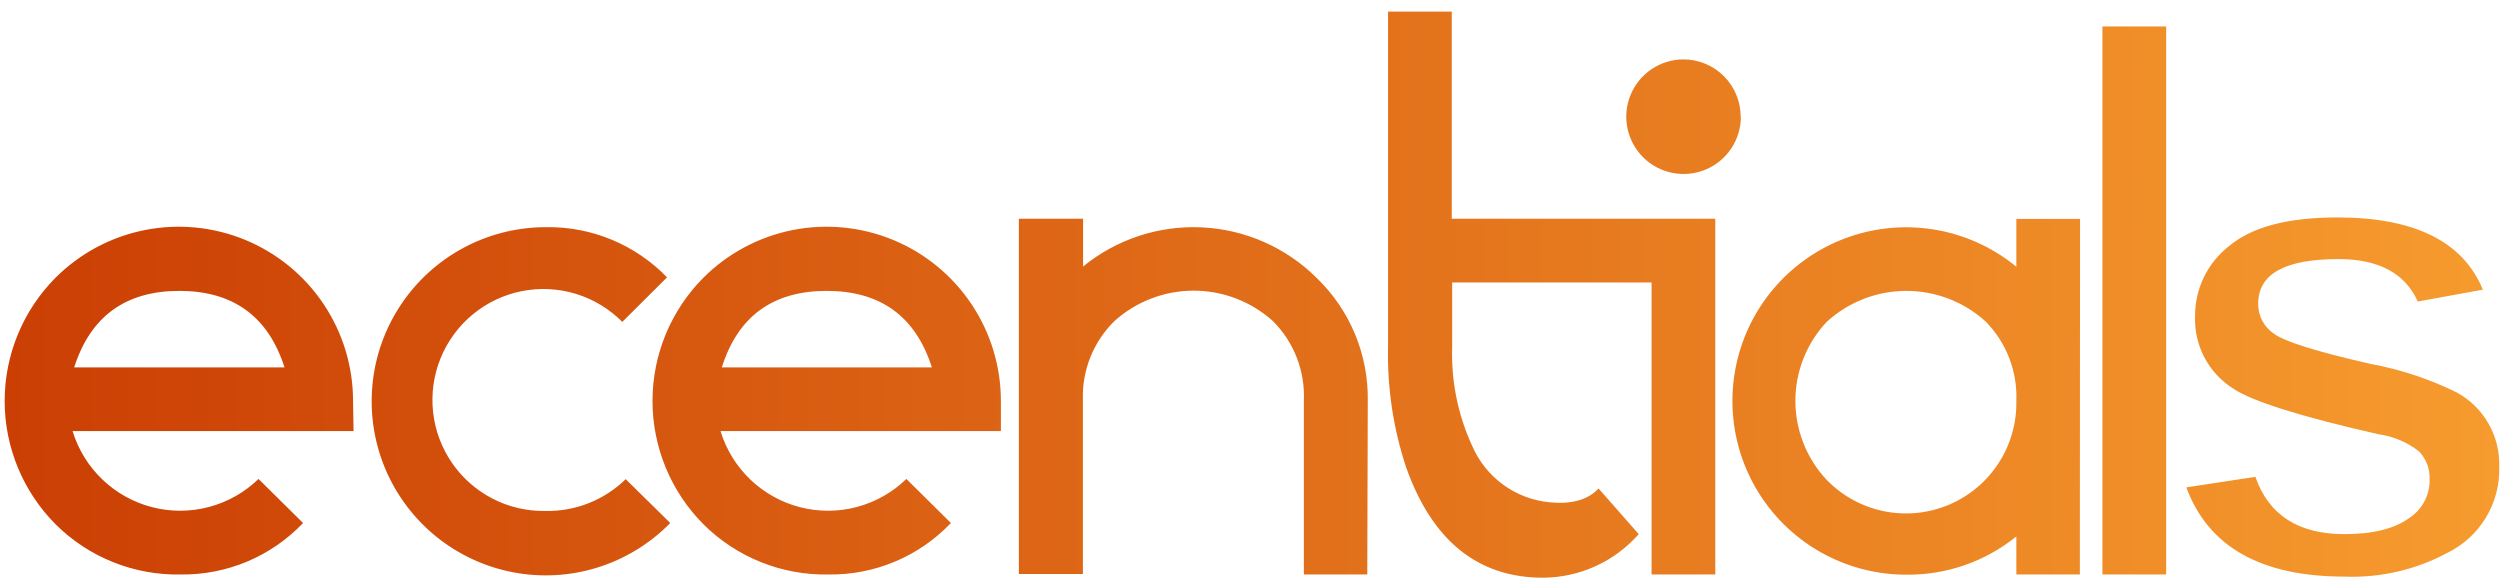
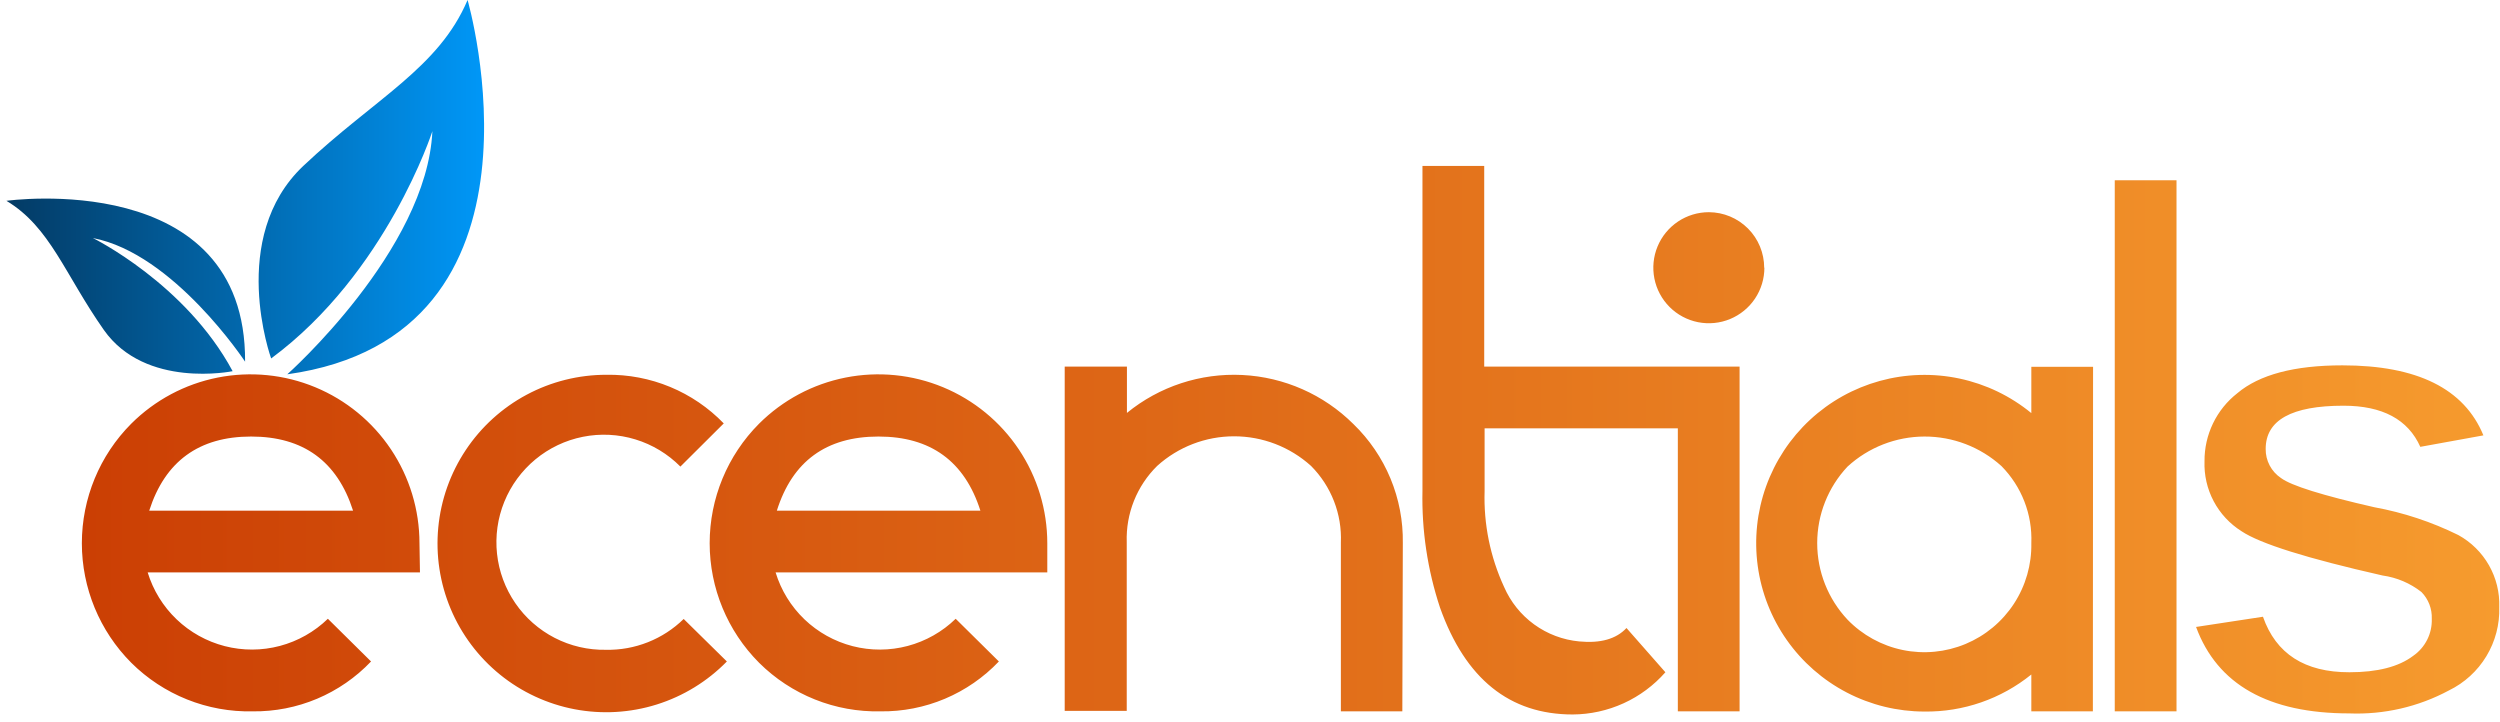
- <svg xmlns="http://www.w3.org/2000/svg" width="188" height="44" viewBox="0 0 188 44" fill="none">
-   <path d="M26.587 32.417H5.457C5.881 33.804 6.653 35.058 7.701 36.06C8.748 37.062 10.035 37.778 11.439 38.14C12.843 38.501 14.316 38.496 15.717 38.124C17.118 37.752 18.401 37.027 19.441 36.017L22.791 39.33C21.609 40.572 20.183 41.557 18.603 42.223C17.023 42.889 15.322 43.222 13.607 43.201C11.863 43.239 10.13 42.924 8.51 42.276C6.89 41.627 5.418 40.659 4.182 39.428C1.728 36.965 0.35 33.63 0.35 30.154C0.35 26.677 1.728 23.342 4.182 20.879C6.016 19.049 8.351 17.803 10.893 17.299C13.435 16.796 16.069 17.057 18.462 18.049C20.855 19.041 22.901 20.721 24.34 22.875C25.78 25.03 26.549 27.562 26.549 30.154L26.587 32.417ZM21.395 27.626C20.168 23.792 17.531 21.875 13.487 21.875C9.442 21.875 6.806 23.792 5.578 27.626H21.395ZM50.403 39.33C48.893 40.874 47.024 42.021 44.963 42.668C42.902 43.315 40.713 43.442 38.591 43.038C36.469 42.633 34.48 41.71 32.801 40.351C31.123 38.991 29.807 37.237 28.97 35.246C28.134 33.254 27.803 31.086 28.008 28.936C28.212 26.785 28.946 24.719 30.143 22.921C31.34 21.123 32.963 19.649 34.868 18.63C36.773 17.612 38.901 17.08 41.061 17.083C42.755 17.056 44.437 17.377 46.002 18.026C47.568 18.675 48.983 19.638 50.161 20.857L46.796 24.207C45.824 23.226 44.625 22.501 43.304 22.098C41.984 21.694 40.584 21.625 39.23 21.895C37.876 22.165 36.611 22.767 35.547 23.647C34.483 24.527 33.654 25.657 33.133 26.936C32.614 28.215 32.419 29.603 32.567 30.976C32.715 32.348 33.202 33.663 33.983 34.801C34.764 35.94 35.815 36.867 37.043 37.499C38.27 38.131 39.635 38.449 41.015 38.424C42.13 38.447 43.238 38.247 44.275 37.836C45.312 37.426 46.256 36.812 47.052 36.032L50.403 39.33ZM75.268 32.417H54.184C54.606 33.804 55.377 35.058 56.424 36.061C57.471 37.063 58.758 37.779 60.161 38.141C61.564 38.502 63.037 38.497 64.438 38.125C65.838 37.753 67.12 37.027 68.159 36.017L71.51 39.33C70.328 40.572 68.902 41.558 67.322 42.224C65.742 42.89 64.041 43.223 62.326 43.201C60.582 43.239 58.848 42.924 57.229 42.276C55.609 41.627 54.137 40.659 52.901 39.428C50.446 36.965 49.068 33.63 49.068 30.154C49.068 26.677 50.446 23.342 52.901 20.879C54.735 19.049 57.07 17.803 59.612 17.299C62.153 16.796 64.787 17.057 67.181 18.049C69.574 19.041 71.62 20.721 73.059 22.875C74.499 25.03 75.267 27.562 75.268 30.154V32.417ZM70.076 27.626C68.854 23.792 66.217 21.875 62.168 21.875C58.118 21.875 55.489 23.792 54.282 27.626H70.076ZM102.819 43.201H98.05V30.108C98.096 29.01 97.914 27.913 97.515 26.889C97.117 25.864 96.51 24.933 95.733 24.154C94.097 22.676 91.97 21.857 89.764 21.857C87.559 21.857 85.432 22.676 83.795 24.154C83.013 24.923 82.4 25.846 81.993 26.865C81.587 27.883 81.396 28.975 81.433 30.071V43.163H76.619V16.45H81.448V20.042C83.966 17.987 87.157 16.938 90.403 17.099C93.649 17.259 96.72 18.616 99.024 20.909C100.261 22.105 101.239 23.541 101.899 25.13C102.558 26.719 102.884 28.426 102.857 30.146L102.819 43.201ZM127.156 16.45V21.241H109.203V26.109C109.122 28.67 109.639 31.215 110.713 33.542C111.217 34.705 112.024 35.712 113.05 36.457C114.076 37.201 115.284 37.657 116.546 37.775C118.191 37.934 119.421 37.587 120.213 36.734L123.232 40.167C122.333 41.19 121.227 42.011 119.987 42.575C118.747 43.14 117.402 43.435 116.04 43.443C111.14 43.443 107.707 40.676 105.74 35.142C104.775 32.222 104.315 29.16 104.381 26.086V0.874H109.173V16.45H127.156ZM128.99 43.201H124.198V16.45H128.99V43.201ZM156.405 43.201H151.629V40.341C149.282 42.239 146.345 43.256 143.328 43.216C141.234 43.214 139.172 42.709 137.315 41.743C135.457 40.777 133.859 39.379 132.655 37.667C131.451 35.954 130.676 33.977 130.396 31.903C130.116 29.828 130.338 27.717 131.044 25.746C131.751 23.776 132.92 22.003 134.455 20.579C135.989 19.155 137.843 18.121 139.861 17.563C141.879 17.005 144.001 16.941 146.049 17.375C148.097 17.809 150.01 18.729 151.629 20.057V16.465H156.42L156.405 43.201ZM151.629 30.146C151.673 29.044 151.49 27.945 151.091 26.917C150.693 25.889 150.087 24.954 149.312 24.169C147.674 22.686 145.541 21.868 143.332 21.875C141.122 21.882 138.995 22.713 137.366 24.207C135.854 25.815 135.013 27.939 135.013 30.146C135.013 32.353 135.854 34.477 137.366 36.085C138.526 37.283 140.019 38.103 141.652 38.44C143.285 38.777 144.981 38.614 146.52 37.974C148.059 37.333 149.37 36.243 150.281 34.847C151.192 33.451 151.662 31.813 151.629 30.146ZM162.895 43.201H158.103V1.991H162.895V43.201ZM176.312 43.36C170.029 43.36 166.062 41.123 164.412 36.651L169.604 35.859C170.61 38.736 172.846 40.172 176.312 40.167C178.491 40.167 180.141 39.742 181.263 38.892C181.724 38.572 182.098 38.141 182.35 37.638C182.602 37.136 182.724 36.579 182.704 36.017C182.719 35.635 182.655 35.254 182.518 34.897C182.38 34.54 182.172 34.215 181.904 33.942C181.029 33.255 179.987 32.813 178.886 32.659C173.025 31.331 169.377 30.186 167.944 29.225C167.03 28.651 166.283 27.847 165.779 26.894C165.274 25.94 165.029 24.87 165.069 23.792C165.06 22.775 165.286 21.77 165.728 20.854C166.17 19.938 166.817 19.136 167.619 18.51C169.325 17.071 172.041 16.351 175.769 16.351C181.575 16.351 185.222 18.163 186.711 21.785L181.814 22.675C180.863 20.547 178.876 19.483 175.852 19.483C171.827 19.483 169.815 20.6 169.815 22.834C169.808 23.281 169.913 23.723 170.122 24.118C170.33 24.514 170.635 24.851 171.007 25.098C171.797 25.686 174.21 26.441 178.244 27.361C180.507 27.775 182.701 28.502 184.764 29.52C185.759 30.067 186.582 30.88 187.143 31.867C187.704 32.854 187.98 33.977 187.941 35.111C187.982 36.452 187.635 37.775 186.941 38.922C186.248 40.069 185.238 40.992 184.032 41.579C181.659 42.852 178.988 43.467 176.297 43.36H176.312ZM130.914 8.775C130.914 9.627 130.661 10.46 130.188 11.169C129.714 11.877 129.041 12.43 128.254 12.756C127.467 13.082 126.6 13.167 125.765 13.001C124.929 12.835 124.161 12.425 123.558 11.822C122.956 11.219 122.545 10.451 122.379 9.616C122.213 8.78 122.298 7.913 122.624 7.126C122.95 6.339 123.503 5.666 124.211 5.192C124.92 4.719 125.753 4.466 126.605 4.466C127.745 4.47 128.837 4.926 129.642 5.733C130.447 6.541 130.899 7.635 130.899 8.775H130.914Z" fill="url(#paint0_linear_1_14179)" />
+ <svg xmlns="http://www.w3.org/2000/svg" width="194" height="56" viewBox="0 0 194 56" fill="none">
+   <path d="M32.589 44.417H11.459C11.883 45.804 12.655 47.058 13.703 48.06C14.75 49.062 16.037 49.778 17.441 50.14C18.845 50.501 20.318 50.496 21.719 50.124C23.12 49.752 24.402 49.027 25.443 48.017L28.793 51.33C27.611 52.572 26.185 53.557 24.605 54.223C23.025 54.889 21.324 55.222 19.609 55.201C17.865 55.239 16.131 54.924 14.512 54.276C12.892 53.627 11.42 52.659 10.184 51.428C7.73 48.965 6.352 45.63 6.352 42.154C6.352 38.677 7.73 35.342 10.184 32.879C12.018 31.049 14.353 29.803 16.895 29.299C19.436 28.796 22.07 29.057 24.464 30.049C26.857 31.041 28.903 32.721 30.342 34.875C31.782 37.03 32.55 39.562 32.551 42.154L32.589 44.417ZM27.397 39.626C26.169 35.792 23.533 33.875 19.488 33.875C15.444 33.875 12.808 35.792 11.58 39.626H27.397ZM56.405 51.33C54.895 52.874 53.026 54.021 50.965 54.668C48.904 55.315 46.715 55.442 44.593 55.038C42.471 54.633 40.482 53.71 38.803 52.351C37.125 50.991 35.809 49.237 34.972 47.246C34.136 45.254 33.805 43.086 34.01 40.936C34.214 38.785 34.948 36.719 36.145 34.921C37.342 33.123 38.965 31.649 40.87 30.63C42.775 29.612 44.903 29.08 47.063 29.083C48.757 29.056 50.439 29.377 52.004 30.026C53.57 30.675 54.985 31.638 56.163 32.857L52.798 36.207C51.826 35.226 50.627 34.501 49.306 34.098C47.986 33.694 46.586 33.624 45.232 33.895C43.878 34.165 42.613 34.767 41.549 35.647C40.485 36.527 39.656 37.657 39.135 38.936C38.615 40.215 38.421 41.603 38.569 42.976C38.717 44.348 39.204 45.663 39.985 46.801C40.766 47.94 41.817 48.867 43.044 49.499C44.272 50.131 45.637 50.449 47.017 50.424C48.132 50.447 49.24 50.247 50.277 49.836C51.313 49.426 52.258 48.812 53.054 48.032L56.405 51.33ZM81.27 44.417H60.186C60.608 45.804 61.379 47.058 62.426 48.061C63.473 49.063 64.76 49.779 66.163 50.141C67.566 50.502 69.039 50.497 70.44 50.125C71.841 49.753 73.122 49.027 74.161 48.017L77.512 51.33C76.33 52.572 74.904 53.558 73.324 54.224C71.744 54.89 70.043 55.223 68.328 55.201C66.584 55.239 64.85 54.924 63.231 54.276C61.611 53.627 60.139 52.659 58.903 51.428C56.448 48.965 55.07 45.63 55.07 42.154C55.07 38.677 56.448 35.342 58.903 32.879C60.737 31.049 63.072 29.803 65.614 29.299C68.155 28.796 70.789 29.057 73.183 30.049C75.576 31.041 77.622 32.721 79.061 34.875C80.501 37.03 81.269 39.562 81.27 42.154V44.417ZM76.078 39.626C74.856 35.792 72.219 33.875 68.169 33.875C64.12 33.875 61.491 35.792 60.284 39.626H76.078ZM108.821 55.201H104.052V42.108C104.098 41.01 103.916 39.913 103.517 38.889C103.118 37.864 102.512 36.933 101.735 36.154C100.099 34.676 97.972 33.857 95.766 33.857C93.561 33.857 91.434 34.676 89.797 36.154C89.016 36.923 88.402 37.846 87.995 38.865C87.589 39.883 87.398 40.975 87.435 42.071V55.163H82.621V28.45H87.45V32.042C89.968 29.987 93.159 28.938 96.405 29.099C99.651 29.259 102.722 30.616 105.026 32.909C106.263 34.105 107.241 35.541 107.901 37.13C108.56 38.719 108.886 40.426 108.859 42.146L108.821 55.201ZM133.158 28.45V33.241H115.205V38.109C115.124 40.67 115.641 43.215 116.715 45.542C117.219 46.705 118.026 47.712 119.052 48.457C120.078 49.201 121.286 49.657 122.548 49.775C124.193 49.934 125.423 49.587 126.215 48.734L129.234 52.167C128.334 53.19 127.229 54.011 125.989 54.575C124.749 55.14 123.404 55.435 122.042 55.443C117.142 55.443 113.709 52.676 111.742 47.142C110.777 44.222 110.317 41.16 110.383 38.086V12.874H115.175V28.45H133.158ZM134.992 55.201H130.2V28.45H134.992V55.201ZM162.407 55.201H157.631V52.341C155.284 54.239 152.347 55.256 149.33 55.216C147.236 55.214 145.174 54.709 143.317 53.743C141.459 52.777 139.861 51.379 138.657 49.667C137.453 47.954 136.678 45.977 136.398 43.903C136.118 41.828 136.34 39.717 137.046 37.746C137.753 35.776 138.922 34.004 140.457 32.579C141.991 31.155 143.845 30.121 145.863 29.563C147.881 29.005 150.003 28.941 152.051 29.375C154.099 29.809 156.012 30.729 157.631 32.057V28.465H162.422L162.407 55.201ZM157.631 42.146C157.675 41.044 157.492 39.945 157.093 38.917C156.695 37.889 156.089 36.954 155.314 36.169C153.676 34.686 151.543 33.868 149.334 33.875C147.124 33.882 144.997 34.714 143.368 36.207C141.856 37.815 141.015 39.939 141.015 42.146C141.015 44.353 141.856 46.477 143.368 48.085C144.528 49.283 146.021 50.103 147.654 50.44C149.287 50.777 150.983 50.614 152.522 49.974C154.061 49.333 155.372 48.243 156.283 46.847C157.194 45.451 157.664 43.813 157.631 42.146ZM168.897 55.201H164.105V13.991H168.897V55.201ZM182.314 55.36C176.031 55.36 172.064 53.123 170.414 48.651L175.606 47.859C176.612 50.736 178.848 52.172 182.314 52.167C184.493 52.167 186.143 51.742 187.265 50.892C187.726 50.572 188.1 50.141 188.352 49.638C188.604 49.136 188.726 48.579 188.706 48.017C188.721 47.635 188.657 47.254 188.52 46.897C188.382 46.54 188.173 46.215 187.906 45.942C187.031 45.255 185.989 44.813 184.888 44.659C179.027 43.331 175.379 42.186 173.946 41.225C173.032 40.651 172.285 39.847 171.781 38.894C171.276 37.94 171.031 36.87 171.07 35.792C171.062 34.775 171.288 33.77 171.73 32.854C172.172 31.938 172.819 31.136 173.621 30.51C175.327 29.071 178.043 28.351 181.771 28.351C187.577 28.351 191.224 30.163 192.713 33.785L187.816 34.675C186.865 32.547 184.878 31.483 181.854 31.483C177.829 31.483 175.817 32.6 175.817 34.834C175.81 35.281 175.915 35.722 176.124 36.118C176.332 36.514 176.637 36.851 177.009 37.098C177.799 37.686 180.212 38.441 184.246 39.361C186.509 39.775 188.703 40.502 190.766 41.52C191.761 42.067 192.584 42.88 193.145 43.867C193.706 44.854 193.982 45.977 193.943 47.111C193.984 48.452 193.637 49.775 192.943 50.922C192.25 52.069 191.24 52.992 190.034 53.579C187.661 54.852 184.99 55.467 182.299 55.36H182.314ZM136.916 20.775C136.916 21.627 136.663 22.46 136.19 23.169C135.716 23.878 135.043 24.43 134.256 24.756C133.469 25.082 132.602 25.167 131.767 25.001C130.931 24.835 130.163 24.424 129.56 23.822C128.958 23.219 128.547 22.451 128.381 21.616C128.215 20.78 128.3 19.913 128.626 19.126C128.952 18.339 129.505 17.666 130.213 17.192C130.922 16.719 131.755 16.466 132.607 16.466C133.747 16.47 134.839 16.926 135.644 17.733C136.449 18.541 136.901 19.635 136.901 20.775H136.916Z" fill="url(#paint0_linear_1_14212)" />
+   <path d="M36.284 0C36.284 0 43.831 26.042 22.294 29.046C22.294 29.046 33.13 19.409 33.553 10.18C33.553 10.18 30.006 21.19 21.041 27.816C21.041 27.816 17.645 18.436 23.546 12.866C29.1 7.629 34.036 5.29 36.284 0ZM8.054 25.597C11.284 30.2 18.053 28.804 18.053 28.804C14.408 22.012 7.209 18.473 7.209 18.473C13.487 19.673 19.019 28.065 19.019 28.065C19.109 12.972 0.5 15.583 0.5 15.583C3.903 17.628 5.013 21.265 8.054 25.597Z" fill="url(#paint1_linear_1_14212)" />
  <defs>
-     <linearGradient id="paint0_linear_1_14179" x1="0.386" y1="22.154" x2="187.956" y2="22.154" gradientUnits="userSpaceOnUse">
+     <linearGradient id="paint0_linear_1_14212" x1="6.388" y1="34.154" x2="193.958" y2="34.154" gradientUnits="userSpaceOnUse">
      <stop stop-color="#CB3F04" />
      <stop offset="1" stop-color="#F69B2E" />
    </linearGradient>
+     <linearGradient id="paint1_linear_1_14212" x1="0.5" y1="14.527" x2="37.575" y2="14.527" gradientUnits="userSpaceOnUse">
+       <stop stop-color="#033A64" />
+       <stop offset="1" stop-color="#0097F7" />
+     </linearGradient>
  </defs>
</svg>
